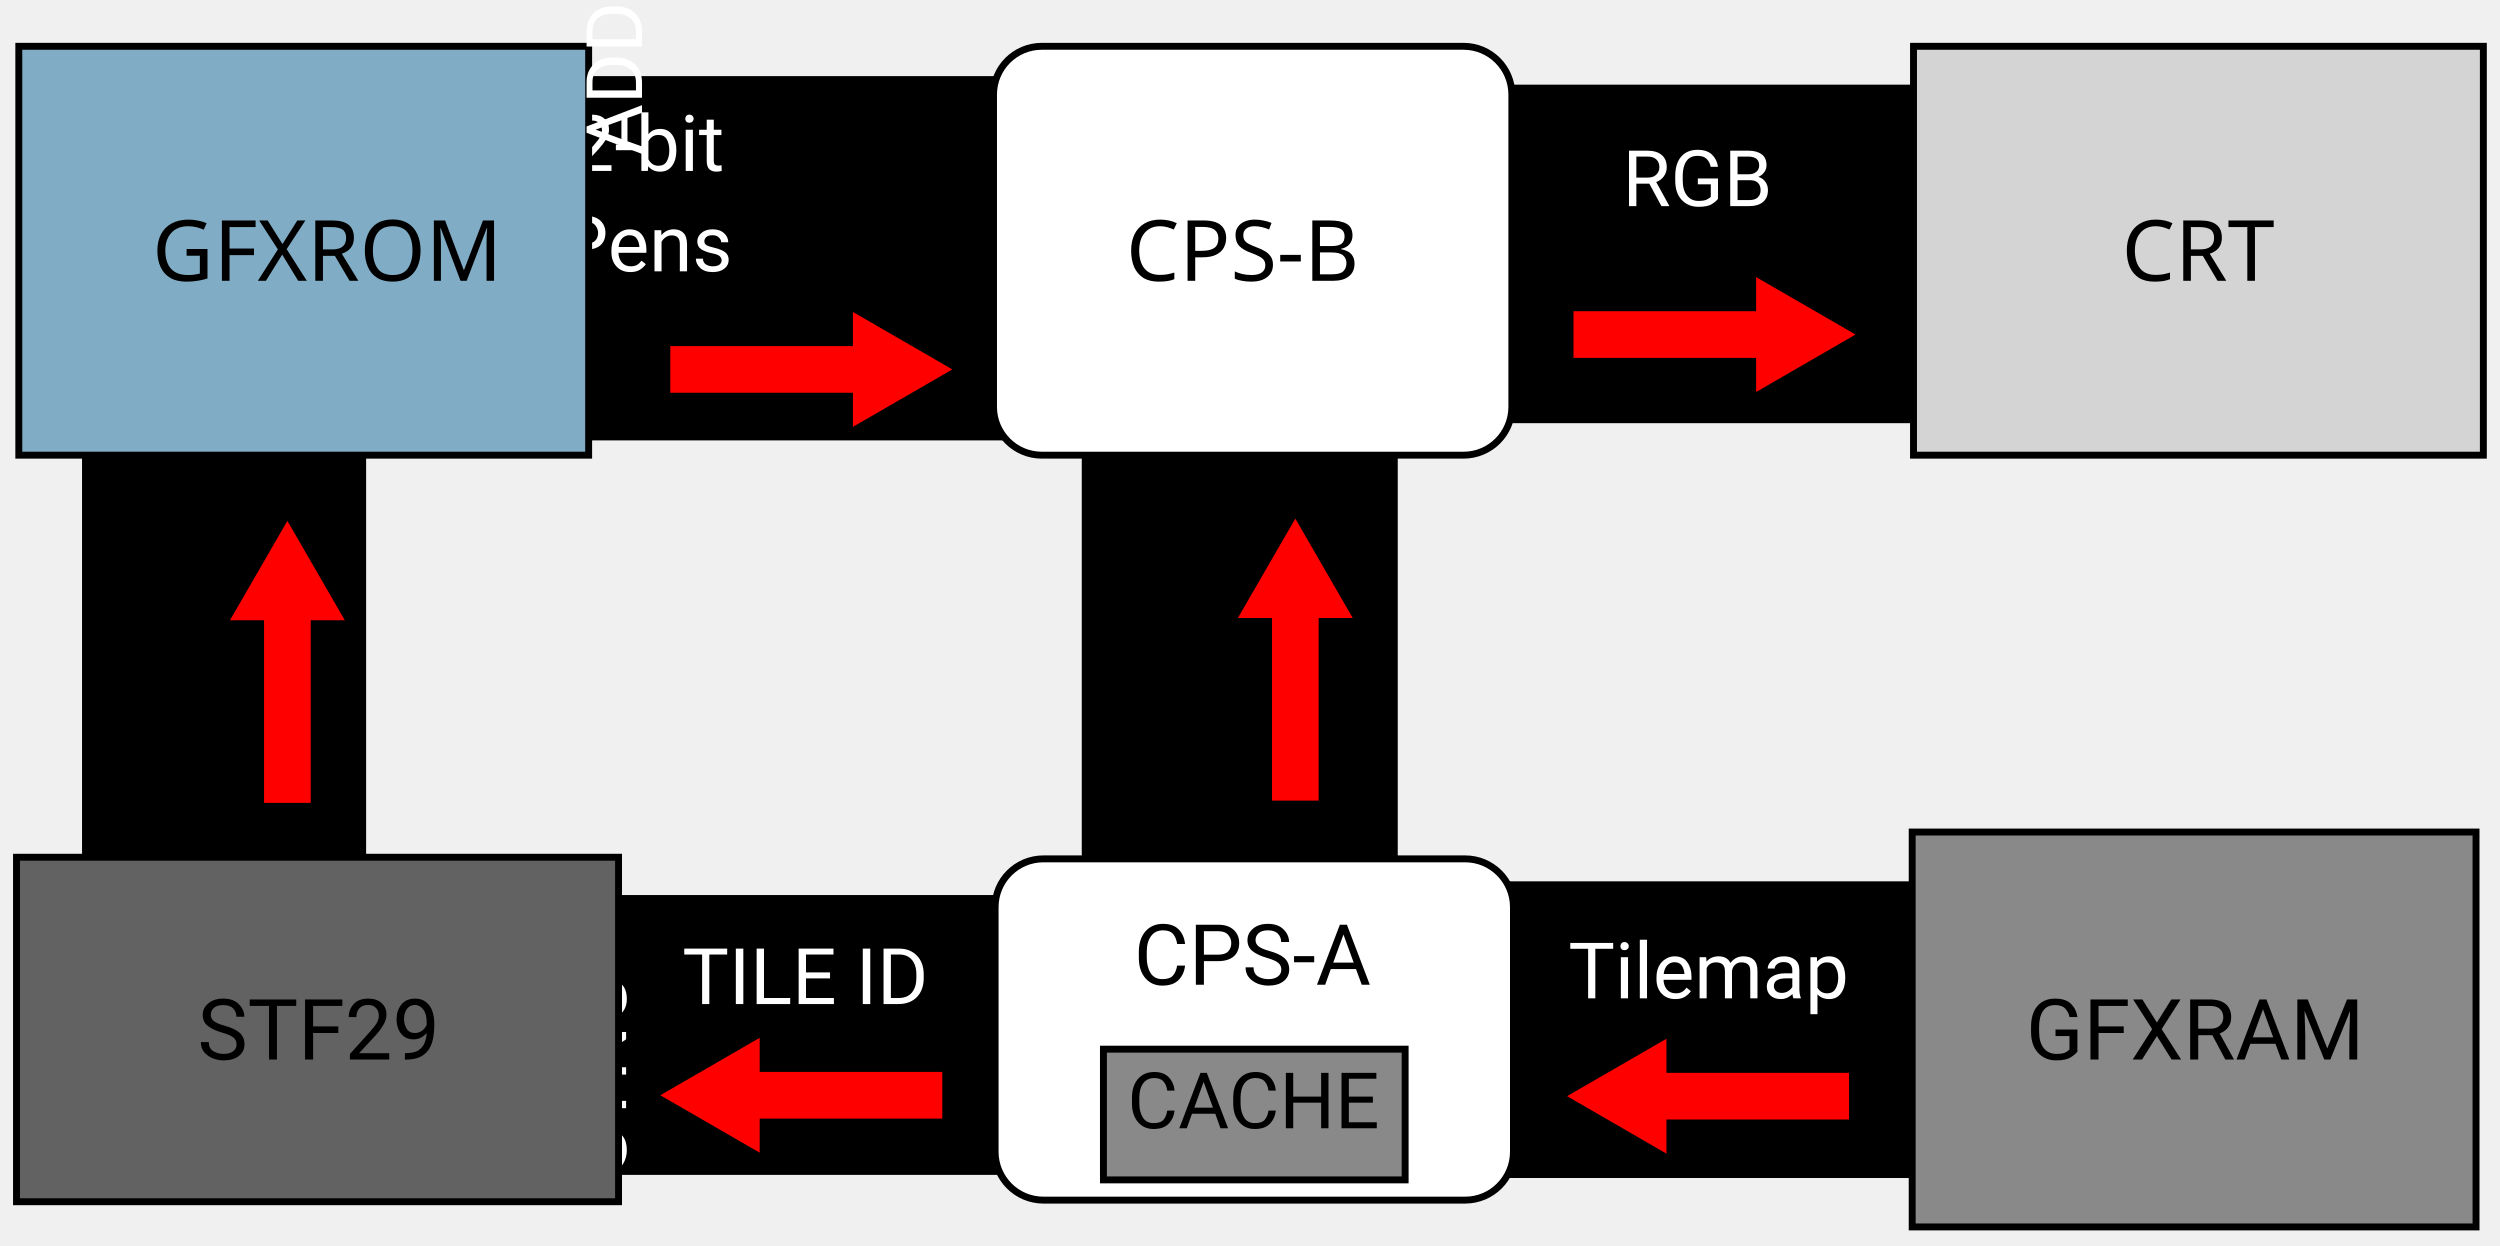
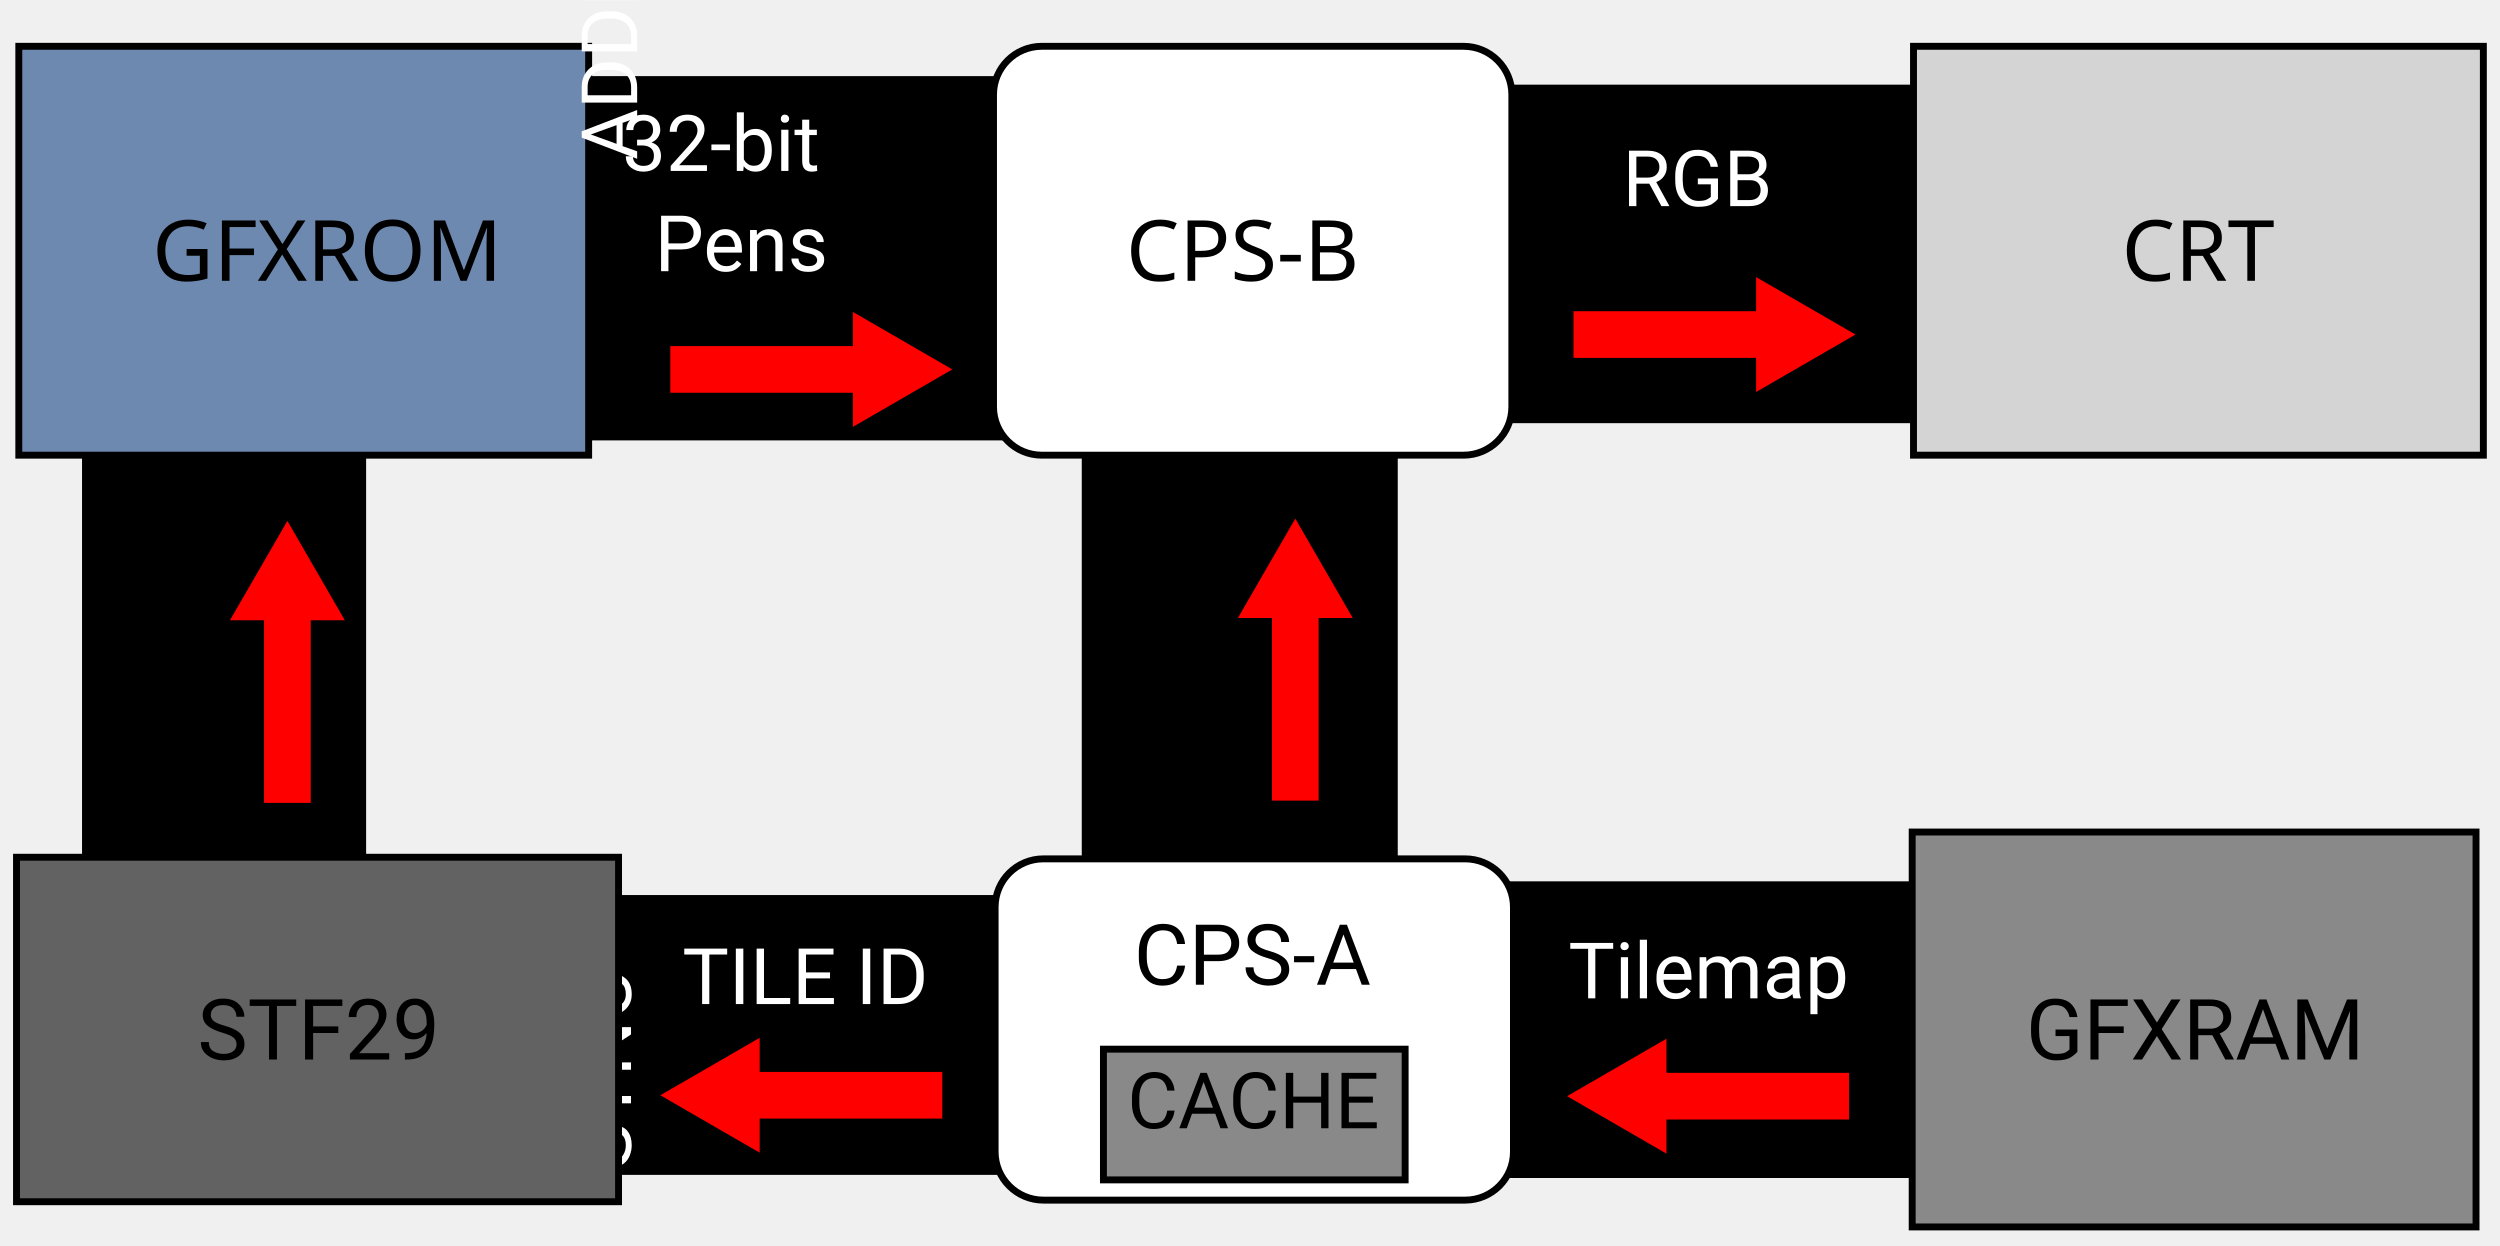
<svg xmlns="http://www.w3.org/2000/svg" width="271.328mm" height="135.165mm" viewBox="0 0 271.328 135.165" version="1.1" id="svg4810">
  <defs id="defs4807">
    <marker style="overflow:visible" id="TriangleOutL" refX="0.0" refY="0.0" orient="auto">
      <path transform="scale(0.8)" style="fill-rule:evenodd;fill:context-stroke;stroke:context-stroke;stroke-width:1.0pt" d="M 5.77,0.0 L -2.88,5.0 L -2.88,-5.0 L 5.77,0.0 z " id="path10922" />
    </marker>
    <marker style="overflow:visible" id="TriangleOutS" refX="0" refY="0" orient="auto">
      <path transform="scale(0.2)" style="fill:context-stroke;fill-rule:evenodd;stroke:context-stroke;stroke-width:1pt" d="M 5.77,0 -2.88,5 V -5 Z" id="path10928" />
    </marker>
    <marker style="overflow:visible" id="TriangleOutS-8" refX="0" refY="0" orient="auto">
      <path transform="scale(0.2)" style="fill:context-stroke;fill-rule:evenodd;stroke:context-stroke;stroke-width:1pt" d="M 5.77,0 -2.88,5 V -5 Z" id="path10928-6" />
    </marker>
    <marker style="overflow:visible" id="TriangleOutS-3" refX="0" refY="0" orient="auto">
      <path transform="scale(0.2)" style="fill:context-stroke;fill-rule:evenodd;stroke:context-stroke;stroke-width:1pt" d="M 5.77,0 -2.88,5 V -5 Z" id="path10928-7" />
    </marker>
    <marker style="overflow:visible" id="TriangleOutS-8-0" refX="0" refY="0" orient="auto">
      <path transform="scale(0.2)" style="fill:context-stroke;fill-rule:evenodd;stroke:context-stroke;stroke-width:1pt" d="M 5.77,0 -2.88,5 V -5 Z" id="path10928-6-5" />
    </marker>
    <marker style="overflow:visible" id="TriangleOutS-3-5" refX="0" refY="0" orient="auto">
      <path transform="scale(0.2)" style="fill:context-stroke;fill-rule:evenodd;stroke:context-stroke;stroke-width:1pt" d="M 5.77,0 -2.88,5 V -5 Z" id="path10928-7-1" />
    </marker>
    <marker style="overflow:visible" id="TriangleOutS-3-5-7" refX="0" refY="0" orient="auto">
      <path transform="scale(0.2)" style="fill:context-stroke;fill-rule:evenodd;stroke:context-stroke;stroke-width:1pt" d="M 5.77,0 -2.88,5 V -5 Z" id="path10928-7-1-0" />
    </marker>
  </defs>
  <g id="layer1" transform="translate(0.1312486,-0.3423639)">
    <rect style="fill:#000000;fill-opacity:1;stroke:#000000;stroke-width:1.761" id="rect25131-6-9" width="113.946" height="34.978" x="123.023" y="10.411" />
    <path style="fill:none;stroke:#ff0000;stroke-width:5.065;stroke-linecap:butt;stroke-linejoin:miter;stroke-miterlimit:4;stroke-dasharray:none;stroke-opacity:1;marker-end:url(#TriangleOutS-3-5)" d="m 170.643,36.651 h 23.411" id="path11845-5-8" />
    <rect style="fill:#000000;fill-opacity:1;stroke:#000000;stroke-width:1.828" id="rect25131-6" width="113.879" height="37.707" x="31.799" y="9.518" />
    <path style="fill:none;stroke:#ff0000;stroke-width:5.065;stroke-linecap:butt;stroke-linejoin:miter;stroke-miterlimit:4;stroke-dasharray:none;stroke-opacity:1;marker-end:url(#TriangleOutS-3)" d="M 72.618,40.436 H 96.029" id="path11845-5" />
-     <text xml:space="preserve" style="font-style:normal;font-weight:normal;font-size:8.467px;line-height:1.25;font-family:sans-serif;word-spacing:0px;fill:#000000;fill-opacity:1;stroke:none;stroke-width:0.438;text-anchor:middle;text-align:center" x="85.828" y="18.893" id="text18129-6-1-1">
-       <tspan id="tspan18127-7-2-9" style="font-style:normal;font-variant:normal;font-weight:normal;font-stretch:normal;font-size:8.467px;font-family:Roboto;-inkscape-font-specification:Roboto;fill:#ffffff;fill-opacity:1;stroke-width:0.438;text-anchor:middle;text-align:center" x="75.462" y="18.893">32-bit</tspan>
-       <tspan style="font-style:normal;font-variant:normal;font-weight:normal;font-stretch:normal;font-size:8.467px;font-family:Roboto;-inkscape-font-specification:Roboto;fill:#ffffff;fill-opacity:1;stroke-width:0.438;text-anchor:middle;text-align:center" x="75.462" y="29.793" id="tspan16653">Pens</tspan>
+     <text xml:space="preserve" style="font-style:normal;font-weight:normal;font-size:8.467px;line-height:1.25;font-family:sans-serif;text-align:center;word-spacing:0px;text-anchor:middle;fill:#000000;fill-opacity:1;stroke:none;stroke-width:0.438" x="85.828" y="18.893" id="text18129-6-1-1">
+       <tspan id="tspan18127-7-2-9" style="font-style:normal;font-variant:normal;font-weight:normal;font-stretch:normal;font-size:8.467px;font-family:Roboto;-inkscape-font-specification:Roboto;text-align:center;text-anchor:middle;fill:#ffffff;fill-opacity:1;stroke-width:0.438" x="85.828" y="18.893">32-bit</tspan>
+       <tspan style="font-style:normal;font-variant:normal;font-weight:normal;font-stretch:normal;font-size:8.467px;font-family:Roboto;-inkscape-font-specification:Roboto;text-align:center;text-anchor:middle;fill:#ffffff;fill-opacity:1;stroke-width:0.438" x="85.828" y="29.771" id="tspan16653">Pens</tspan>
    </text>
    <rect style="fill:#000000;fill-opacity:1;stroke:#000000;stroke-width:1.647" id="rect25131-6-9-6" width="114.06" height="30.551" x="-247.169" y="-127.369" transform="scale(-1)" />
    <path style="fill:none;stroke:#ff0000;stroke-width:5.065;stroke-linecap:butt;stroke-linejoin:miter;stroke-miterlimit:4;stroke-dasharray:none;stroke-opacity:1;marker-end:url(#TriangleOutS-3-5-7)" d="M 200.549,119.312 H 177.139" id="path11845-5-8-4" />
    <rect style="fill:#000000;fill-opacity:1;stroke:#000000;stroke-width:0.97" id="rect25131" width="91.478" height="29.4" x="44.025" y="97.968" />
    <path style="fill:none;stroke:#ff0000;stroke-width:5.065;stroke-linecap:butt;stroke-linejoin:miter;stroke-miterlimit:4;stroke-dasharray:none;stroke-opacity:1;marker-end:url(#TriangleOutS)" d="M 102.136,119.211 H 78.726" id="path11845" />
    <text xml:space="preserve" style="font-style:normal;font-weight:normal;font-size:8.467px;line-height:1.25;font-family:sans-serif;word-spacing:0px;fill:#000000;fill-opacity:1;stroke:none;stroke-width:0.265" x="73.93" y="109.312" id="text18129-6-1">
      <tspan id="tspan18127-7-2" style="font-style:normal;font-variant:normal;font-weight:normal;font-stretch:normal;font-size:8.467px;font-family:Roboto;-inkscape-font-specification:Roboto;fill:#ffffff;fill-opacity:1;stroke-width:0.265" x="73.93" y="109.312">TILE ID</tspan>
    </text>
    <text xml:space="preserve" style="font-style:normal;font-weight:normal;font-size:8.467px;line-height:1.25;font-family:sans-serif;word-spacing:0px;fill:#000000;fill-opacity:1;stroke:none;stroke-width:0.265" x="175.963" y="22.709" id="text18129-6-1-9">
      <tspan id="tspan18127-7-2-6" style="font-style:normal;font-variant:normal;font-weight:normal;font-stretch:normal;font-size:8.467px;font-family:Roboto;-inkscape-font-specification:Roboto;fill:#ffffff;fill-opacity:1;stroke-width:0.265" x="175.963" y="22.709">RGB</tspan>
    </text>
    <text xml:space="preserve" style="font-style:normal;font-weight:normal;font-size:8.467px;line-height:1.25;font-family:sans-serif;word-spacing:0px;fill:#000000;fill-opacity:1;stroke:none;stroke-width:0.265" x="170.089" y="108.694" id="text18129-6-1-9-2">
      <tspan id="tspan18127-7-2-6-1" style="font-style:normal;font-variant:normal;font-weight:normal;font-stretch:normal;font-size:8.467px;font-family:Roboto;-inkscape-font-specification:Roboto;fill:#ffffff;fill-opacity:1;stroke-width:0.265" x="170.089" y="108.694">Tilemap</tspan>
    </text>
    <rect style="fill:#000000;fill-opacity:1;stroke:#000000;stroke-width:1.139" id="rect25131-5-0" width="75.433" height="29.694" x="-115.571" y="9.341" transform="rotate(-90)" />
    <rect style="fill:#000000;fill-opacity:1;stroke:#000000;stroke-width:1.152" id="rect25131-5-3" width="69.131" height="33.142" x="-109.991" y="117.85" transform="rotate(-90)" />
    <rect style="fill:#ffffff;stroke:#000000;stroke-width:0.75" id="rect4994-1" width="56.255" height="37.038" x="107.87" y="93.555" ry="5.241" />
    <rect style="fill:#d4d4d4;fill-opacity:1;stroke:#000000;stroke-width:0.75;stroke-miterlimit:4;stroke-dasharray:none" id="rect4994-1-5-5" width="61.846" height="44.375" x="207.544" y="5.368" />
    <rect style="fill:#ffffff;stroke:#000000;stroke-width:0.75" id="rect4994" width="56.255" height="44.375" x="107.696" y="5.368" ry="5.241" />
    <text xml:space="preserve" style="font-style:normal;font-weight:normal;font-size:9.172px;line-height:1.25;font-family:sans-serif;fill:#000000;fill-opacity:1;stroke:none;stroke-width:0.265" x="122.069" y="30.817" id="text6431">
      <tspan id="tspan6429" style="font-style:normal;font-variant:normal;font-weight:normal;font-stretch:normal;font-size:9.172px;font-family:'Roboto Mono';-inkscape-font-specification:'Roboto Mono';stroke-width:0.265" x="122.069" y="30.817">CPS-B</tspan>
    </text>
    <text xml:space="preserve" style="font-style:normal;font-weight:normal;font-size:9.172px;line-height:1.25;font-family:sans-serif;fill:#000000;fill-opacity:1;stroke:none;stroke-width:0.265" x="122.936" y="107.22" id="text6431-0">
      <tspan id="tspan6429-6" style="font-style:normal;font-variant:normal;font-weight:normal;font-stretch:normal;font-size:9.172px;font-family:Roboto;-inkscape-font-specification:Roboto;stroke-width:0.265" x="122.936" y="107.22">CPS-A</tspan>
    </text>
-     <rect style="fill:#80adc5;fill-opacity:1;stroke:#000000;stroke-width:0.75" id="rect4994-1-5" width="61.846" height="44.375" x="1.91" y="5.368" />
+     <rect style="fill:#6e89b0;fill-opacity:1;stroke:#000000;stroke-width:0.75" id="rect4994-1-5" width="61.846" height="44.375" x="1.91" y="5.368" />
    <text xml:space="preserve" style="font-style:normal;font-weight:normal;font-size:9.172px;line-height:1.25;font-family:sans-serif;fill:#000000;fill-opacity:1;stroke:none;stroke-width:0.265" x="16.385" y="30.816" id="text6431-0-8">
      <tspan id="tspan6429-6-5" style="font-style:normal;font-variant:normal;font-weight:normal;font-stretch:normal;font-size:9.172px;font-family:'Roboto Mono';-inkscape-font-specification:'Roboto Mono';stroke-width:0.265" x="16.385" y="30.816">GFXROM</tspan>
    </text>
    <text xml:space="preserve" style="font-style:normal;font-weight:normal;font-size:9.172px;line-height:1.25;font-family:sans-serif;fill:#000000;fill-opacity:1;stroke:none;stroke-width:0.265" x="230.134" y="30.817" id="text6431-0-8-7">
      <tspan id="tspan6429-6-5-4" style="font-style:normal;font-variant:normal;font-weight:normal;font-stretch:normal;font-size:9.172px;font-family:'Roboto Mono';-inkscape-font-specification:'Roboto Mono';stroke-width:0.265" x="230.134" y="30.817">CRT</tspan>
    </text>
    <rect style="fill:#898989;fill-opacity:1;stroke:#000000;stroke-width:0.75" id="rect4994-1-5-3" width="32.744" height="14.187" x="119.626" y="114.21" />
    <text xml:space="preserve" style="font-style:normal;font-weight:normal;font-size:8.467px;line-height:1.25;font-family:sans-serif;word-spacing:0px;fill:#000000;fill-opacity:1;stroke:none;stroke-width:0.265" x="122.223" y="122.797" id="text18129-6">
      <tspan id="tspan18127-7" style="font-style:normal;font-variant:normal;font-weight:normal;font-stretch:normal;font-size:8.467px;font-family:Roboto;-inkscape-font-specification:Roboto;stroke-width:0.265" x="122.223" y="122.797">CACHE</tspan>
    </text>
    <rect style="fill:#898989;fill-opacity:1;stroke:#000000;stroke-width:0.75;stroke-miterlimit:4;stroke-dasharray:none" id="rect4994-1-5-3-1" width="61.194" height="42.859" x="207.401" y="90.644" />
    <text xml:space="preserve" style="font-style:normal;font-weight:normal;font-size:9.172px;line-height:1.25;font-family:sans-serif;word-spacing:0px;fill:#000000;fill-opacity:1;stroke:none;stroke-width:0.265" x="219.752" y="115.334" id="text18129-6-5">
      <tspan id="tspan18127-7-9" style="font-style:normal;font-variant:normal;font-weight:normal;font-stretch:normal;font-size:9.172px;font-family:Roboto;-inkscape-font-specification:Roboto;stroke-width:0.265" x="219.752" y="115.334">GFXRAM</tspan>
    </text>
    <path style="fill:none;stroke:#ff0000;stroke-width:5.065;stroke-linecap:butt;stroke-linejoin:miter;stroke-miterlimit:4;stroke-dasharray:none;stroke-opacity:1;marker-end:url(#TriangleOutS-8-0)" d="M 140.451,87.234 V 63.823" id="path11845-9-1" />
    <text xml:space="preserve" style="font-style:normal;font-weight:normal;font-size:8.467px;line-height:1.25;font-family:sans-serif;word-spacing:0px;writing-mode:vertical-lr;text-orientation:upright;fill:#ffffff;fill-opacity:1;stroke:none;stroke-width:0.265" x="127.258" y="55.534" id="text18129-6-6">
-       <tspan id="tspan18127-7-7" style="font-style:normal;font-variant:normal;font-weight:normal;font-stretch:normal;font-size:8.467px;font-family:Roboto;-inkscape-font-specification:Roboto;writing-mode:vertical-lr;text-orientation:upright;fill:#ffffff;fill-opacity:1;stroke-width:0.265" x="55.005" y="127.787">SYNC</tspan>
+       <tspan id="tspan18127-7-7" style="font-style:normal;font-variant:normal;font-weight:normal;font-stretch:normal;font-size:8.467px;font-family:Roboto;-inkscape-font-specification:Roboto;writing-mode:vertical-lr;text-orientation:upright;fill:#ffffff;fill-opacity:1;stroke-width:0.265" x="55.534" y="127.258">SYNC</tspan>
    </text>
    <path style="fill:none;stroke:#ff0000;stroke-width:5.065;stroke-linecap:butt;stroke-linejoin:miter;stroke-miterlimit:4;stroke-dasharray:none;stroke-opacity:1;marker-end:url(#TriangleOutS-8)" d="M 31.059,87.48 V 64.07" id="path11845-9" />
    <text xml:space="preserve" style="font-style:normal;font-weight:normal;font-size:8.467px;line-height:1.25;font-family:sans-serif;word-spacing:0px;writing-mode:vertical-lr;text-orientation:upright;fill:#ffffff;fill-opacity:1;stroke:none;stroke-width:0.265" x="17.704" y="56.203" id="text18129-6-6-6">
-       <tspan id="tspan18127-7-7-3" style="font-style:normal;font-variant:normal;font-weight:normal;font-stretch:normal;font-size:8.467px;font-family:Roboto;-inkscape-font-specification:Roboto;writing-mode:vertical-lr;text-orientation:upright;fill:#ffffff;fill-opacity:1;stroke-width:0.265" x="56.732" y="17.175">ADDR</tspan>
+       <tspan id="tspan18127-7-7-3" style="font-style:normal;font-variant:normal;font-weight:normal;font-stretch:normal;font-size:8.467px;font-family:Roboto;-inkscape-font-specification:Roboto;writing-mode:vertical-lr;text-orientation:upright;fill:#ffffff;fill-opacity:1;stroke-width:0.265" x="56.203" y="17.704">ADDR</tspan>
    </text>
    <text xml:space="preserve" style="font-style:normal;font-weight:normal;font-size:6.618px;line-height:1.25;font-family:sans-serif;word-spacing:0px;fill:#ffffff;fill-opacity:1;stroke:none;stroke-width:0.407;stroke-miterlimit:4;stroke-dasharray:none" x="87.814" y="19.467" id="text18129-6-7-62">
      <tspan id="tspan18127-7-0-6" style="font-style:normal;font-variant:normal;font-weight:bold;font-stretch:normal;font-size:6.618px;font-family:'Roboto Mono';-inkscape-font-specification:'Roboto Mono';fill:#ffffff;fill-opacity:1;stroke:#ffffff;stroke-width:0.407;stroke-miterlimit:4;stroke-dasharray:none;stroke-opacity:1" x="87.814" y="19.467" />
    </text>
    <rect style="fill:#626262;fill-opacity:1;stroke:#000000;stroke-width:0.75;stroke-opacity:1" id="rect4994-1-5-2" width="65.34" height="37.387" x="1.661" y="93.38" />
    <text xml:space="preserve" style="font-style:normal;font-weight:normal;font-size:9.172px;line-height:1.25;font-family:sans-serif;fill:#000000;fill-opacity:1;stroke:none;stroke-width:0.265" x="21.31" y="115.334" id="text18129">
      <tspan id="tspan18127" style="font-style:normal;font-variant:normal;font-weight:normal;font-stretch:normal;font-size:9.172px;font-family:Roboto;-inkscape-font-specification:Roboto;stroke-width:0.265" x="21.31" y="115.334">STF29</tspan>
    </text>
  </g>
</svg>
